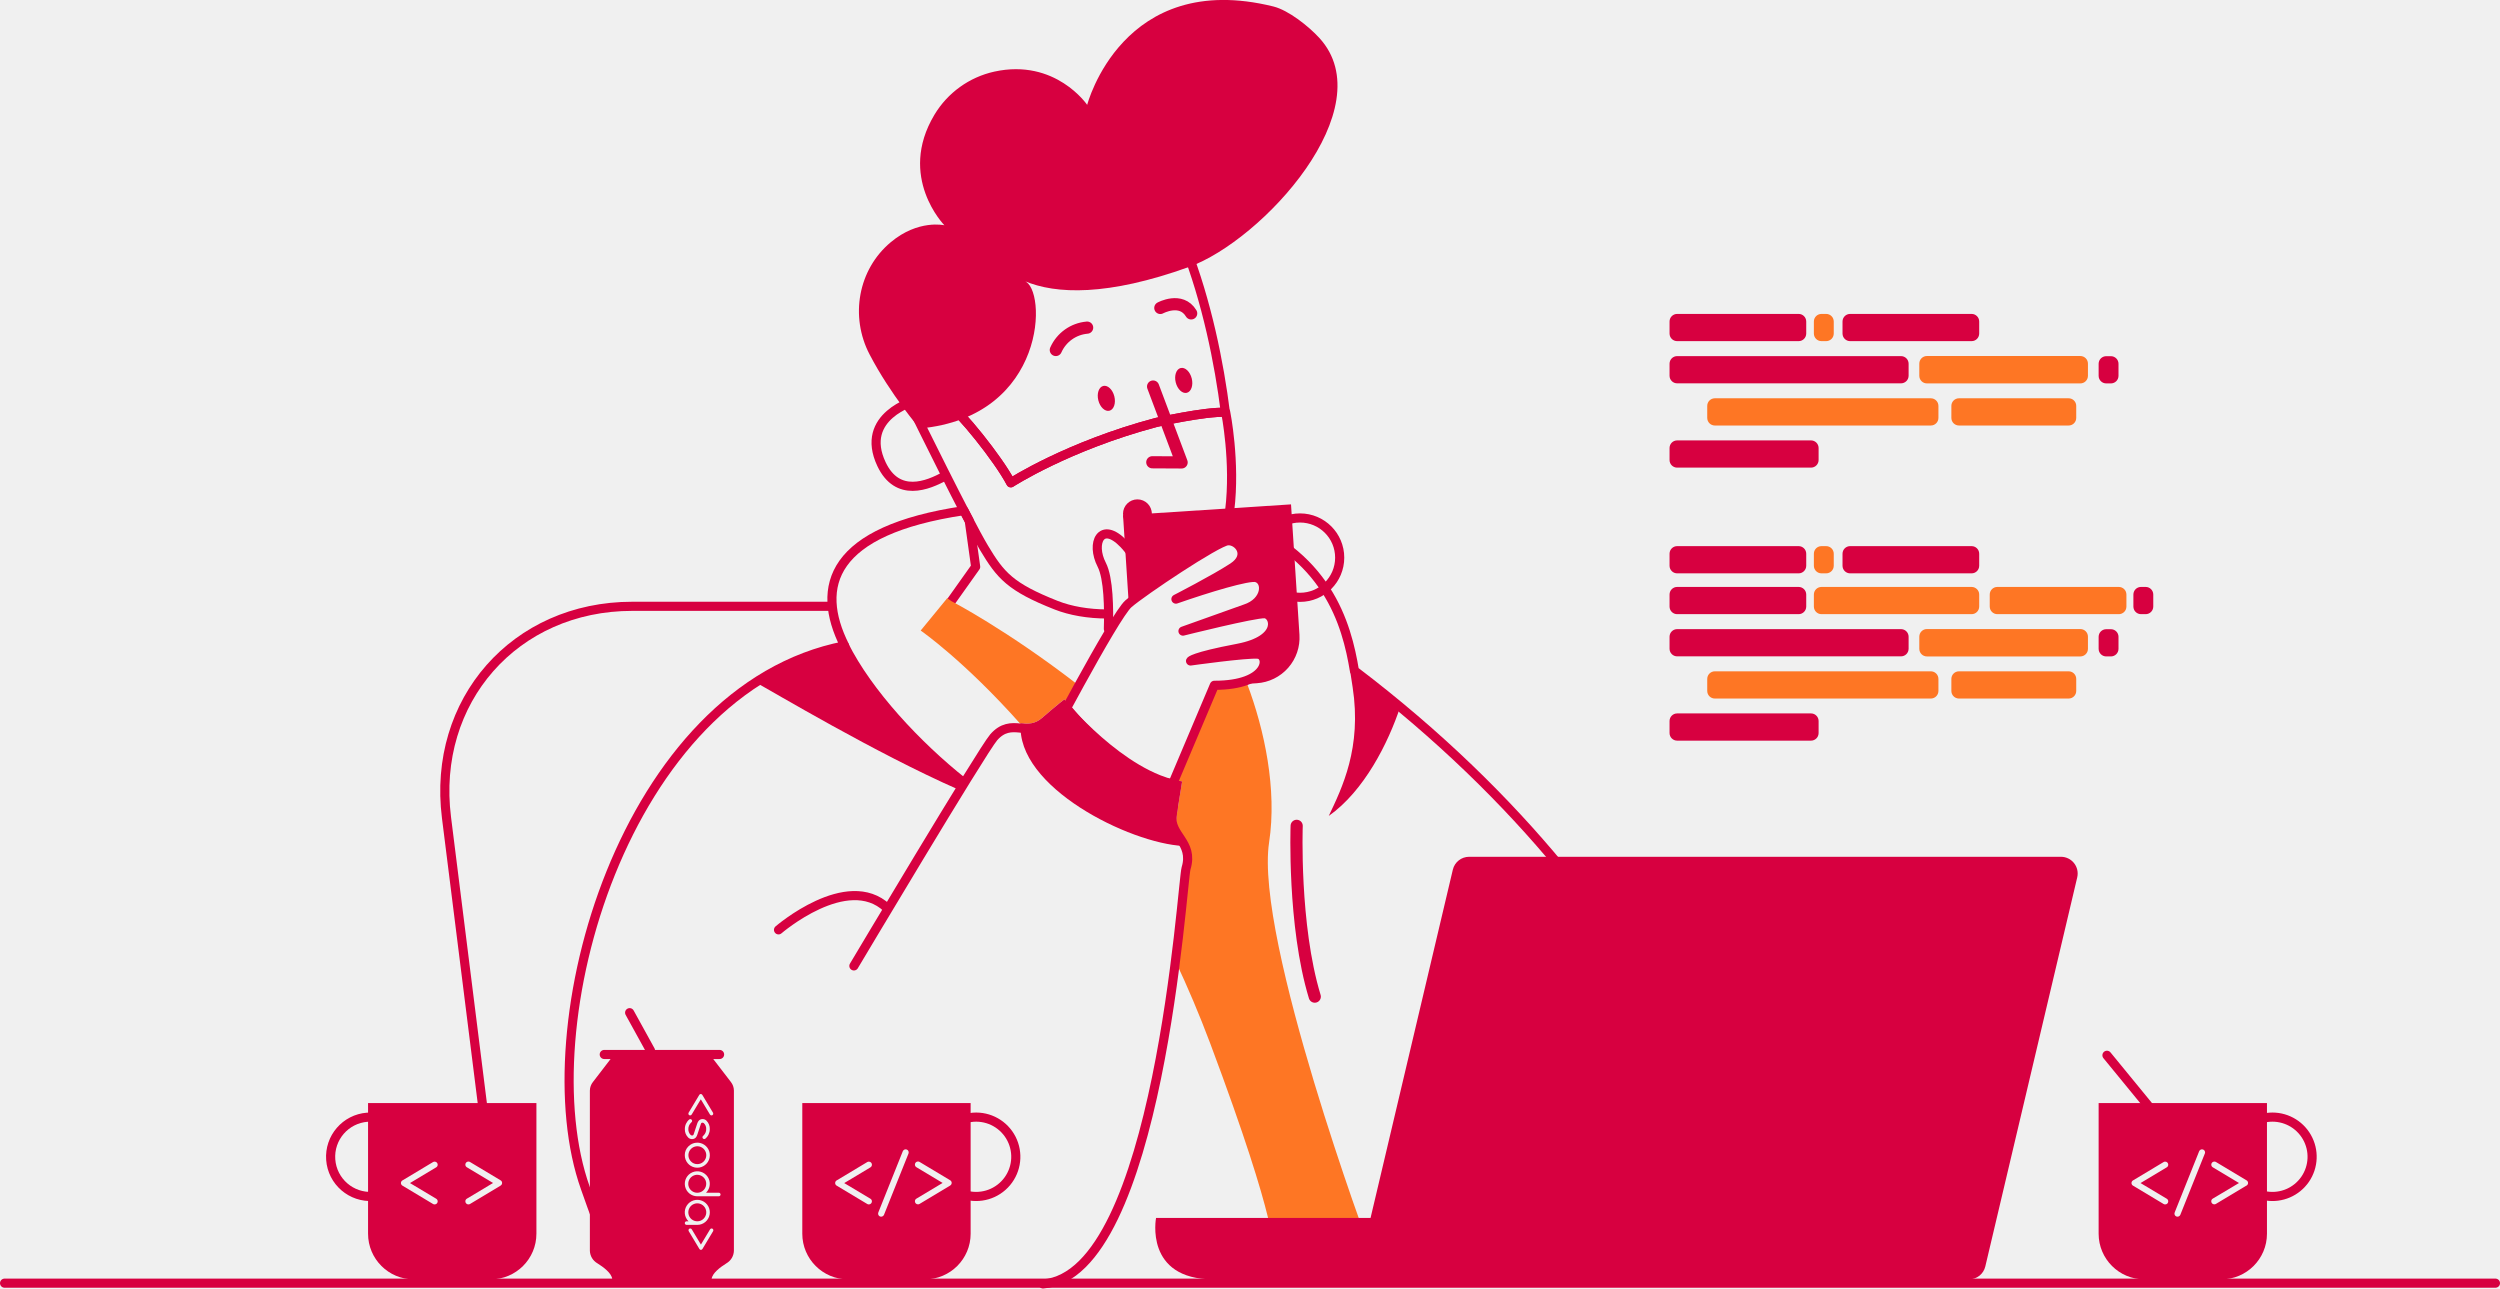
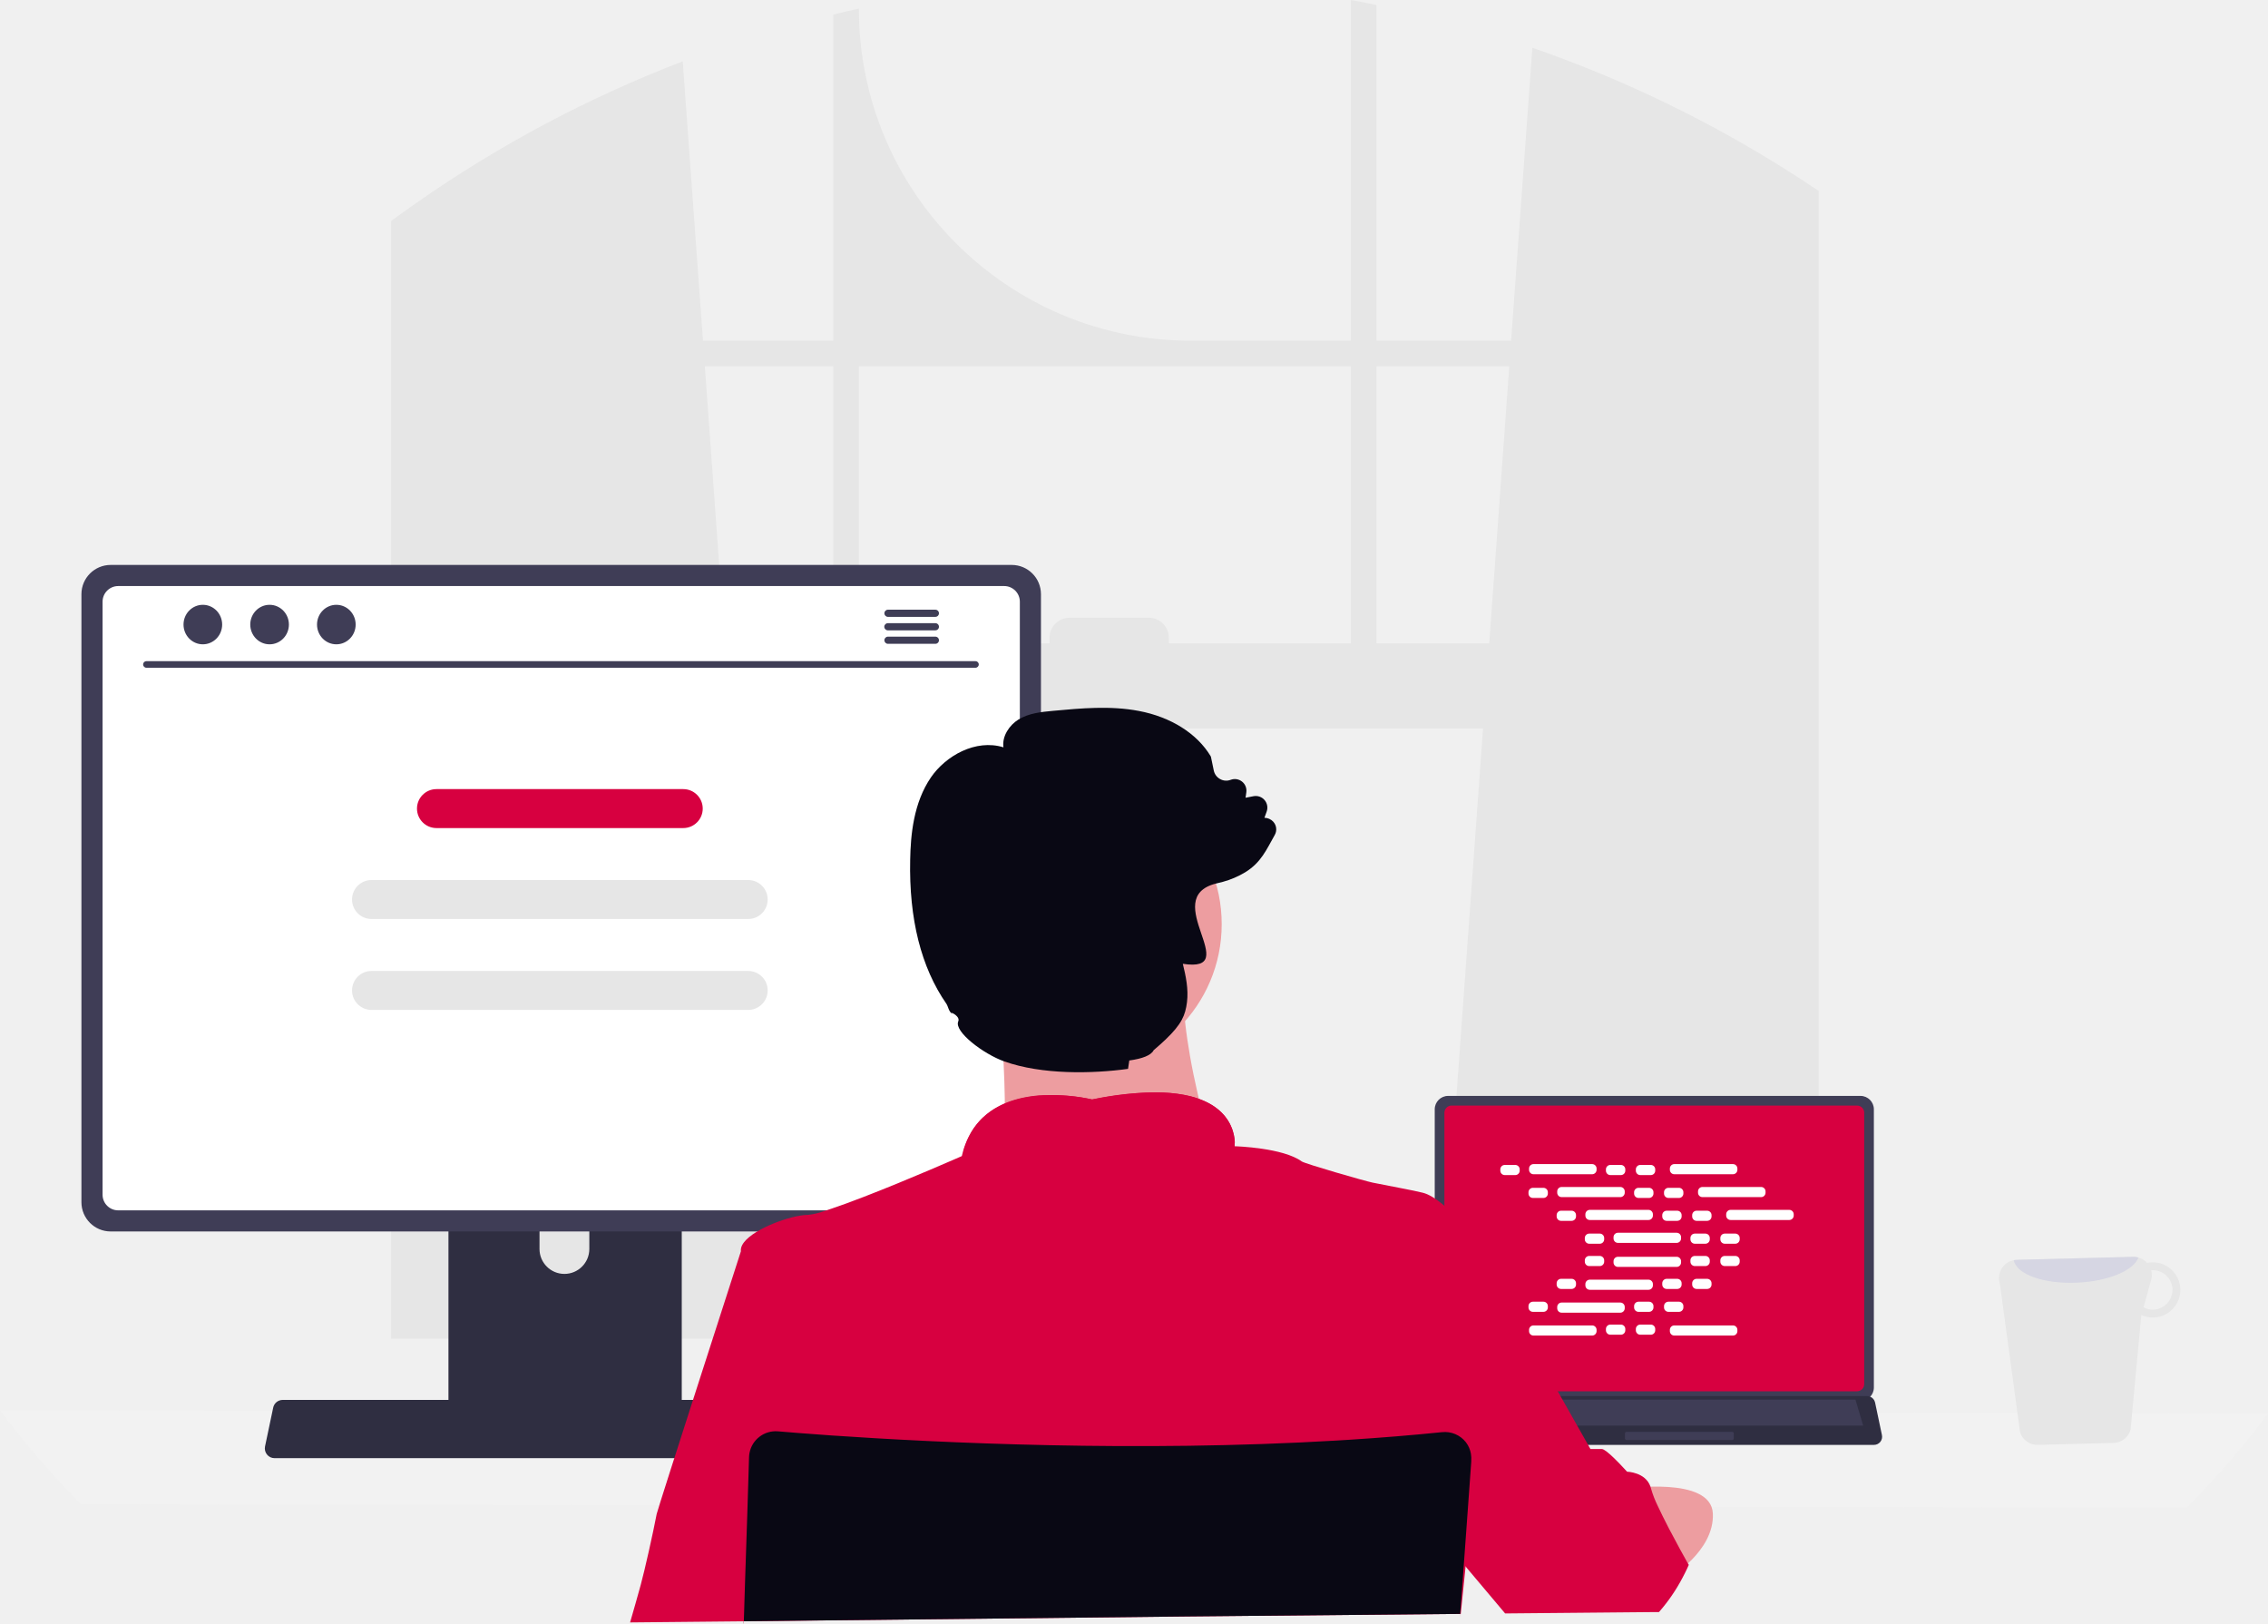
- <svg xmlns="http://www.w3.org/2000/svg" viewBox="0 0 1642.48 846.52">
-   <defs>
-     <style>.cls-1,.cls-3{fill:none;stroke:#D70040;stroke-linecap:round;stroke-linejoin:round;}.cls-1{stroke-width:6px;}.cls-2{fill:#fe7624;}.cls-3{stroke-width:8px;}.cls-4{fill:#D70040;}</style>
-   </defs>
-   <g id="Layer_2" data-name="Layer 2">
-     <g id="outline">
-       <g id="developer">
-         <path id="chair" class="cls-1" d="M317.73,731.65l-24.4-194.59c-9.61-76.61,45-138.72,122.06-138.72H544.24" />
-         <g id="body">
-           <path id="hoodie" class="cls-1" d="M625,394.92l16-22.53-4.21-30.25c-1.13-2.14-2.29-4.37-3.48-6.67-87.37,13-98,49.61-78.38,88.82C410,452.59,346.9,675.05,384.6,780.6c10.74,30,19.36,60,51.27,60.34" />
-           <g id="tshirt">
-             <path class="cls-2" d="M670.57,475.79c0-.19,0-.38,0-.57,4.74.46,9.34.49,13.78-3.35,11-9.53,14.9-12.39,14.9-12.39s1,1.2,2.77,3.23c2.17-4,4.43-8.15,6.74-12.35C661.27,413.58,625,394.92,625,394.92L622.32,393l-17.44,21.27S633.26,433.83,670.57,475.79Z" />
-             <path class="cls-2" d="M900.13,821.06s-76-204.39-66.33-267.73c5.27-34.55-3-73.73-14.42-104l-21.77,1.41-26.06,61.62c1.7.42,3.4.77,5.1,1,0,0-1,6.47-3.46,21.34-1.65,9.91,1.18,11,3.42,17.88,2.89,4.63,5.11,9.83,2.67,17.87-.8,2.63-2.7,27.4-7,61,8,17,15.64,34.94,22.8,54,46.08,122.92,41.29,136.33,41.29,136.33Z" />
-           </g>
-           <path id="hoodie-2" data-name="hoodie" class="cls-1" d="M1157.5,839.33c-5.47-36-44.48-229.23-267.66-398.72-5-30.28-17.65-77.94-82.66-100.22" />
-           <path id="string" class="cls-3" d="M851.9,542.57s-2.4,65.28,11.89,112.21" />
-           <path id="stripe" class="cls-4" d="M886.88,439.86c.71,4.26,1.26,8.18,1.79,11.62,6.14,39.82-7,66.26-15.69,84.59,23.33-16.5,39.06-47.88,47-71.81C910.39,456.58,897.3,447.62,886.88,439.86Z" />
-           <path id="stripe_II" data-name="stripe II" class="cls-4" d="M557.24,422.52c-16.32,3.33-43.14,11.46-62.47,24.83,13.5,7.36,80.36,47.4,135,71.42.43-.25,3.43-5.25,4.93-7.2C604.46,487.59,572.65,453.41,557.24,422.52Z" />
-         </g>
-         <g id="head">
-           <path id="ear" class="cls-1" d="M601.25,263.25S564.14,273.31,579.16,305c10.44,22,30.26,14.18,42.08,7.51" />
-           <path id="face" class="cls-1" d="M611.15,269.27l11.66-3.91c7.69,4.65,33.09,36.21,41.28,51.85,0,0,37.29-24.19,95.5-39.66,0,0,31.69-7.24,45.47-6.66-4-32-12.18-72.88-26.58-109.43-21.42-54.33-87.7-33.25-97.32-30-103.37,35.17-70.11,137.58-70.11,137.58Z" />
-           <path id="beard" class="cls-1" d="M727.49,403.37c-12.44,0-24.27-2.07-33.58-5.75-30.2-11.93-36.62-19.62-47.46-37.76s-44.81-87.39-44.81-87.39l21.17-7.11c7.69,4.65,33.09,36.21,41.28,51.85,0,0,37.29-24.19,95.5-39.66,0,0,32-7.32,45.69-6.66,0,0,6.54,32.54,2.62,64.44" />
-           <path id="hair" class="cls-4" d="M604.24,281.52s-19.12-22.17-32.93-48.66c-13-24.9-7.61-55.75,13.94-73.75C603.29,144,620.46,148,620.46,148s-31.06-31.64-6.57-72.57a61.32,61.32,0,0,1,39.38-28.38c40.2-8.81,61,21.85,61,21.85s23.1-89.19,122.31-64.65c10,2.48,23.23,13.06,30.2,20.66C909,71,829.46,158,781.07,175.42c-53.13,19.12-87.3,18.07-108.18,9.13C687.9,189.12,688.45,273.79,604.24,281.52Z" />
-           <polyline id="nose" class="cls-3" points="757.57 253.95 776.31 303.81 757.05 303.71" />
-           <circle id="mouth" class="cls-4" cx="747.28" cy="337.55" r="9.47" />
-           <ellipse id="eye_II" data-name="eye II" class="cls-4" cx="777.71" cy="249.86" rx="5.42" ry="8.39" transform="translate(-37.39 196.21) rotate(-14.04)" />
-           <ellipse id="eye" class="cls-4" cx="726.86" cy="261.64" rx="5.42" ry="8.39" transform="translate(-41.77 184.22) rotate(-14.04)" />
-           <path id="brow_II" data-name="brow II" class="cls-3" d="M693.66,229.94a24.85,24.85,0,0,1,20.58-14.69" />
-           <path id="brow" class="cls-3" d="M762.32,202.32s13.64-7.43,20.27,3.58" />
-         </g>
-         <path id="laptop" class="cls-4" d="M1354,562.9H965.2a11,11,0,0,0-10.7,8.47L900.44,800.19H759.51s-7.81,40.34,37.73,40.34h496.39a11,11,0,0,0,10.7-8.47l60.39-255.63A11,11,0,0,0,1354,562.9Z" />
-         <g id="code_lines" data-name="code lines">
-           <rect class="cls-2" x="1191.7" y="206.24" width="13.06" height="17.89" rx="5" />
-           <rect class="cls-4" x="1096.88" y="206.24" width="89.8" height="17.89" rx="5" />
-           <rect class="cls-4" x="1096.88" y="289.34" width="97.93" height="17.89" rx="5" />
-           <rect class="cls-2" x="1121.64" y="261.67" width="151.89" height="17.89" rx="5" />
-           <rect class="cls-2" x="1282.03" y="261.67" width="82.04" height="17.89" rx="5" />
-           <rect class="cls-4" x="1378.78" y="234.01" width="13.06" height="17.89" rx="5" />
-           <rect class="cls-4" x="1096.88" y="233.96" width="157.06" height="17.89" rx="5" />
-           <rect class="cls-4" x="1210.52" y="206.24" width="89.8" height="17.89" rx="5" />
-           <rect class="cls-2" x="1260.97" y="233.9" width="110.79" height="18" rx="5" />
-         </g>
-         <g id="code_lines-2" data-name="code lines">
-           <rect class="cls-4" x="1096.88" y="385.61" width="89.8" height="17.89" rx="5" />
-           <rect class="cls-4" x="1096.88" y="468.71" width="97.93" height="17.89" rx="5" />
-           <rect class="cls-2" x="1121.64" y="441.05" width="151.89" height="17.89" rx="5" />
-           <rect class="cls-2" x="1282.03" y="441.05" width="82.04" height="17.89" rx="5" />
-           <rect class="cls-4" x="1378.78" y="413.38" width="13.06" height="17.89" rx="5" />
-           <rect class="cls-4" x="1401.62" y="385.61" width="13.06" height="17.89" rx="5" />
-           <rect class="cls-4" x="1096.88" y="413.33" width="157.06" height="17.89" rx="5" />
-           <rect class="cls-2" x="1191.7" y="385.61" width="108.62" height="17.89" rx="5" />
-           <rect class="cls-2" x="1307.24" y="385.61" width="89.8" height="17.89" rx="5" />
-           <rect class="cls-2" x="1191.7" y="358.8" width="13.06" height="17.89" rx="5" />
-           <rect class="cls-4" x="1096.88" y="358.8" width="89.8" height="17.89" rx="5" />
-           <rect class="cls-4" x="1210.52" y="358.8" width="89.8" height="17.89" rx="5" />
-           <rect class="cls-2" x="1260.97" y="413.28" width="110.79" height="18" rx="5" />
-         </g>
-         <g id="mug">
-           <path id="handle" class="cls-1" d="M1484.34,735.41a26.47,26.47,0,0,1,6.76-1.41,26.07,26.07,0,1,1-2.15,51.76" />
-           <line id="spoon" class="cls-1" x1="1421.52" y1="738.81" x2="1384.25" y2="693.31" />
-           <path id="mug-2" data-name="mug" class="cls-4" d="M1378.78,724.71v85.81a30,30,0,0,0,30,30h50.6a30,30,0,0,0,30-30V724.71Zm44.74,62.83a2,2,0,0,1,1,1.76,2,2,0,0,1-2,2,2,2,0,0,1-1-.25l-20-12a2,2,0,0,1,0-3.62l20-12a2,2,0,0,1,1-.25,2,2,0,0,1,2,2,2,2,0,0,1-1,1.76l-17.21,10.32Zm25-29.58-16.1,40.25a2.09,2.09,0,0,1-.4.55,2,2,0,0,1-1.43.6,2,2,0,0,1-2-2,2,2,0,0,1,.18-.85l16.1-40.25a2.08,2.08,0,0,1,.43-.58,1.89,1.89,0,0,1,1.41-.58,2,2,0,0,1,2,2A2.11,2.11,0,0,1,1448.52,758ZM1475.77,779l-20,12a2,2,0,0,1-1,.25,2,2,0,0,1-2-2,2,2,0,0,1,1-1.76L1471,777.23l-17.21-10.32a2,2,0,0,1-1-1.76,2,2,0,0,1,.59-1.42,2,2,0,0,1,1.43-.59,2,2,0,0,1,1,.25l20,12a2,2,0,0,1,0,3.62Z" />
-         </g>
-         <g id="tea">
-           <path id="handle-2" data-name="handle" class="cls-1" d="M245.2,786a26.07,26.07,0,1,1-3.83-52,25.69,25.69,0,0,1,4.73.08" />
-           <path id="ug" class="cls-4" d="M241.81,724.71v85.81a30,30,0,0,0,30,30h50.61a30,30,0,0,0,30-30V724.71Zm44.75,62.83a2,2,0,0,1,1,1.76,2,2,0,0,1-2,2,2,2,0,0,1-1-.25l-20-12a2,2,0,0,1,0-3.62l20-12a2,2,0,0,1,1-.25,2,2,0,0,1,2,2,2,2,0,0,1-1,1.76l-17.21,10.32Zm42.18-8.5-20,12a2,2,0,0,1-1,.25,1.91,1.91,0,0,1-1.42-.59,1.93,1.93,0,0,1-.59-1.42,2,2,0,0,1,1-1.76l17.21-10.31-17.21-10.32a2,2,0,0,1-1-1.76,2,2,0,0,1,2-2,2,2,0,0,1,1,.25l20,12a2,2,0,0,1,0,3.62Z" />
-         </g>
-         <g id="soda">
-           <line id="line" class="cls-1" x1="427.34" y1="690.13" x2="413.67" y2="665.32" />
-           <line id="line-2" data-name="line" class="cls-1" x1="396.99" y1="692.78" x2="472.76" y2="692.78" />
-           <g id="can">
-             <path class="cls-4" d="M462.27,773.58a5.9,5.9,0,1,0,1.71,4.15A5.69,5.69,0,0,0,462.27,773.58Z" />
-             <path class="cls-4" d="M458.11,764.82A5.87,5.87,0,1,0,454,763.1,5.65,5.65,0,0,0,458.11,764.82Z" />
-             <path class="cls-4" d="M462.27,800.67a5.9,5.9,0,1,0-4.16,1.71A5.68,5.68,0,0,0,462.27,800.67Z" />
-             <path class="cls-4" d="M480.21,710.88l-13.29-17.29H402.83l-13.29,17.29a9.15,9.15,0,0,0-2,5.61V821.75A9.84,9.84,0,0,0,392.5,830c4.11,2.56,9.35,6.52,9.72,10.31h65.31c.36-3.79,5.6-7.75,9.71-10.31a9.84,9.84,0,0,0,4.93-8.27V716.49A9.2,9.2,0,0,0,480.21,710.88Zm-27.82,20.19,7-11.68a1.21,1.21,0,0,1,1-.65,1.23,1.23,0,0,1,1.06.65l7,11.68a1.15,1.15,0,0,1,.15.59,1.11,1.11,0,0,1-.34.82,1.14,1.14,0,0,1-.83.35,1.19,1.19,0,0,1-1-.6l-6-10-6,10a1.2,1.2,0,0,1-1,.6,1.14,1.14,0,0,1-.83-.35,1.12,1.12,0,0,1-.35-.82A1.15,1.15,0,0,1,452.39,731.07Zm.46,4.4a1.12,1.12,0,0,1,.69-.22,1.14,1.14,0,0,1,.83.35,1.12,1.12,0,0,1,.34.83,1,1,0,0,1-.31.77l-.44.43a5.67,5.67,0,0,0-1.72,4.15,5.12,5.12,0,0,0,1.53,3.89,1.55,1.55,0,0,0,1,.35,1,1,0,0,0,.94-.72l2.39-7.22a5.14,5.14,0,0,1,1.05-1.86,3.32,3.32,0,0,1,2.48-1,3.5,3.5,0,0,1,2.54,1.08,7.41,7.41,0,0,1,2.15,5.52,8.14,8.14,0,0,1-2.95,6.31.94.94,0,0,1-.69.22,1.16,1.16,0,0,1-1.17-1.17,1,1,0,0,1,.31-.78l.44-.43a5.66,5.66,0,0,0,1.71-4.15,5.11,5.11,0,0,0-1.52-3.89,1.57,1.57,0,0,0-1-.35,1,1,0,0,0-.94.72l-2.4,7.22a5.15,5.15,0,0,1-1,1.86,3.32,3.32,0,0,1-2.48,1,3.5,3.5,0,0,1-2.54-1.08,7.41,7.41,0,0,1-2.15-5.52A8.13,8.13,0,0,1,452.85,735.47Zm-.55,17.67a8.23,8.23,0,1,1-2.4,5.81A7.91,7.91,0,0,1,452.3,753.14Zm-2.06,51.25a1.18,1.18,0,0,1,.83-2h1.29a8.23,8.23,0,1,1,5.75,2.35h-7A1.13,1.13,0,0,1,450.24,804.39Zm18.29,4.45-7,11.68a1.23,1.23,0,0,1-1.06.65,1.21,1.21,0,0,1-1-.65l-7-11.68a1.15,1.15,0,0,1-.15-.59,1.12,1.12,0,0,1,.35-.82,1.1,1.1,0,0,1,.83-.35,1.2,1.2,0,0,1,1,.6l6,10,6-10a1.19,1.19,0,0,1,1-.6,1.18,1.18,0,0,1,1.17,1.17A1.15,1.15,0,0,1,468.53,808.84Zm4.53-23.23a1.13,1.13,0,0,1-.83.34H458.11a8.21,8.21,0,1,1,5.82-2.41l-.06.06h8.36a1.14,1.14,0,0,1,.83.35,1.13,1.13,0,0,1,.35.83A1.16,1.16,0,0,1,473.06,785.61Z" />
-           </g>
-         </g>
-         <g id="hand">
-           <path id="thumb" class="cls-1" d="M728.2,413.19c.41-12.93.21-33.28-4.38-42.17-7.29-14.11-.49-29.17,14.42-13.76,8.5,8.78,12.67,20.43,14.69,28.82" />
-           <circle class="cls-1" cx="854.1" cy="366.37" r="26.07" />
-           <path id="sleeve" class="cls-1" d="M685.24,843.52c76.2-5.69,91.36-264.23,94-273.06,5.29-17.44-11.32-21.53-9.14-35.34s.49-20,.49-20c-35.77-5.82-70.51-50.8-70.51-50.8s-3.6,2.63-13.85,11.39-21.69-4.7-33.39,8.72C645.12,493.38,561,634.6,561,634.6" />
-           <path id="welt" class="cls-4" d="M773.19,534.71c2.48-14.87,3.46-21.34,3.46-21.34-38.09-5.86-77.37-53.89-77.37-53.89s-3.88,2.86-14.9,12.39c-4.44,3.84-9,3.81-13.78,3.35-3.37,41.71,71.45,78.84,106.89,80.59C775.23,545.79,771.32,546,773.19,534.71Z" />
-           <path id="line-3" data-name="line" class="cls-1" d="M511.48,610.91s45.1-38.92,71.28-14.4" />
-           <path id="hand-2" data-name="hand" class="cls-1" d="M684.44,495.72,760,539.65l37.82-89.42c36.49.06,36.33-19.76,28.69-20.44s-44.33,4.47-44.33,4.47,1.19-2.67,31-8.33,24.21-22.27,17.8-22.72-53.78,11.42-53.78,11.42l40.7-14.53c14.49-4.6,15-18.64,7.43-20.62-5-1.31-31.66,6.75-52.76,14.13,0,0,25.36-13,37.39-20.86s3.62-18.11-3.41-17.47-55.87,33.3-65.17,41.39S684.44,495.72,684.44,495.72Z" />
-         </g>
-         <g id="coffe">
-           <path id="handle-3" data-name="handle" class="cls-1" d="M635.24,734.65a27.18,27.18,0,0,1,4.18-.65,26.07,26.07,0,1,1-5.77,50.92" />
-           <path id="mug-3" data-name="mug" class="cls-4" d="M527.1,724.71v85.81a30,30,0,0,0,30,30h50.6a30,30,0,0,0,30-30V724.71Zm44.74,62.83a2,2,0,0,1,1,1.76,2,2,0,0,1-2,2,2,2,0,0,1-1-.25l-20-12a2,2,0,0,1,0-3.62l20-12a2,2,0,0,1,1-.25,2,2,0,0,1,1.42.59,1.91,1.91,0,0,1,.59,1.42,2,2,0,0,1-1,1.76l-17.21,10.32Zm25-29.58-16.1,40.25a2.13,2.13,0,0,1-.41.55,2,2,0,0,1-1.43.6,2,2,0,0,1-2-2,2.19,2.19,0,0,1,.17-.85l16.1-40.25a2.29,2.29,0,0,1,.43-.58,1.92,1.92,0,0,1,1.41-.58,2,2,0,0,1,2,2A2.27,2.27,0,0,1,596.85,758ZM624.09,779l-20,12a2,2,0,0,1-1,.25,2,2,0,0,1-2-2,2,2,0,0,1,1-1.76l17.2-10.31-17.2-10.32a2,2,0,0,1-1-1.76,1.91,1.91,0,0,1,.59-1.42,2,2,0,0,1,1.42-.59,2,2,0,0,1,1,.25l20,12a2,2,0,0,1,0,3.62Z" />
-         </g>
-         <line id="line-4" data-name="line" class="cls-1" x1="3" y1="843.03" x2="1639.48" y2="843.03" />
-         <path class="cls-4" d="M853.73,417l-5.54-85.63-110.37,7.15,3.75,57.94c9.81-8.39,58-40.57,64.95-41.2s15.44,9.62,3.41,17.47-37.39,20.86-37.39,20.86c21.1-7.38,47.79-15.44,52.76-14.13,7.58,2,7.06,16-7.43,20.62l-40.7,14.53s47.37-11.87,53.78-11.42,12,17.06-17.8,22.72-31,8.33-31,8.33,36.7-5.16,44.33-4.47,7.8,20.5-28.69,20.44l-.21.49,28.12-1.82A30,30,0,0,0,853.73,417Z" />
-       </g>
+ <svg xmlns="http://www.w3.org/2000/svg" width="800" height="572.62" viewBox="0 0 800 572.62" role="img" artist="Katerina Limpitsouni" source="https://undraw.co/">
+   <g transform="translate(-28.583 -435)">
+     <path d="M878.163,227.233c-1-.664-2-1.294-3-1.936a435.517,435.517,0,0,0-91.985-44.589l-7.491,103.335H728.2V165.624c-2.989-.618-6-1.2-9.014-1.752V284.043H662.753A117.137,117.137,0,0,1,545.616,166.906h0c-3.024.653-6.025,1.352-9.026,2.1V284.043H490.627l-7.136-98.536a436.225,436.225,0,0,0-93.851,49.858c-.5.344-1.008.7-1.5,1.042-2.531,1.775-5.028,3.585-7.514,5.418V636.049H516.089l-2.394-33.158L500.523,420.835H765.779L752.607,602.891l-2.394,33.158H884.176V231.219Q881.186,229.192,878.163,227.233ZM536.591,390.769H498.347l-7.067-97.7h45.311Zm182.595,0H654.953v-1.936a7.078,7.078,0,0,0-7.09-7.078H619.939a7.075,7.075,0,0,0-7.078,7.078v1.936H545.616v-97.7H719.186Zm9.014,0v-97.7h46.834l-7.067,97.7Z" transform="translate(-214.08 271.129)" fill="#e6e6e6" />
+     <path d="M206.59,598.162a316.829,316.829,0,0,0,28.591,33.158L978,632.466a316.84,316.84,0,0,0,28.591-33.159Z" transform="translate(-178.007 334.261)" fill="#f2f2f2" />
+     <path d="M702.02,506.061v98.163a4.721,4.721,0,0,0,4.718,4.718H852.2a4.722,4.722,0,0,0,4.718-4.718V506.061a4.724,4.724,0,0,0-4.718-4.713H706.738a4.724,4.724,0,0,0-4.718,4.713Z" transform="translate(-167.359 320.188)" fill="#3f3d56" />
+     <path d="M705,506.849v95.73a2.526,2.526,0,0,0,2.521,2.521h143.04a2.526,2.526,0,0,0,2.521-2.521v-95.73a2.527,2.527,0,0,0-2.521-2.527H707.521A2.527,2.527,0,0,0,705,506.849Z" transform="translate(-166.926 320.62)" fill="#D70040" />
+     <path d="M699.446,609.93A2.829,2.829,0,0,0,701.672,611H857.433a2.866,2.866,0,0,0,2.8-3.454l-2.418-11.485a2.871,2.871,0,0,0-1.785-2.082,2.775,2.775,0,0,0-1.017-.192H704.08a2.776,2.776,0,0,0-1.017.192,2.871,2.871,0,0,0-1.785,2.082l-2.418,11.485a2.864,2.864,0,0,0,.585,2.389Z" transform="translate(-167.827 333.625)" fill="#2f2e41" />
+     <rect width="4.797" height="2.878" rx="0.488" transform="translate(542.16 932.354) rotate(180)" fill="#3f3d56" />
+     <rect width="4.797" height="2.878" rx="0.488" transform="translate(542.274 937.151) rotate(180)" fill="#3f3d56" />
+     <path d="M.559,0H37.82a.559.559,0,0,1,.559.559v1.76a.559.559,0,0,1-.559.559H.559A.559.559,0,0,1,0,2.319V.559A.559.559,0,0,1,.559,0Z" transform="translate(640.14 942.909) rotate(180)" fill="#3f3d56" />
+     <rect width="6.833" height="3.576" rx="1.561" transform="translate(557.798 845.887)" fill="#fff" />
+     <rect width="6.833" height="3.576" rx="1.561" transform="translate(595.05 845.887)" fill="#fff" />
+     <rect width="6.833" height="3.576" rx="1.561" transform="translate(605.604 845.887)" fill="#fff" />
+     <rect width="23.819" height="3.576" rx="1.561" transform="translate(567.931 845.588)" fill="#fff" />
+     <rect width="23.819" height="3.576" rx="1.561" transform="translate(617.599 845.588)" fill="#fff" />
+     <rect width="6.833" height="3.576" rx="1.561" transform="translate(567.732 853.957)" fill="#fff" />
+     <rect width="6.833" height="3.576" rx="1.561" transform="translate(604.983 853.957)" fill="#fff" />
+     <rect width="6.833" height="3.576" rx="1.561" transform="translate(615.538 853.957)" fill="#fff" />
+     <rect width="23.819" height="3.576" rx="1.561" transform="translate(577.865 853.659)" fill="#fff" />
+     <rect width="23.819" height="3.576" rx="1.561" transform="translate(627.532 853.659)" fill="#fff" />
+     <rect width="6.833" height="3.576" rx="1.561" transform="translate(577.666 862.029)" fill="#fff" />
+     <rect width="6.833" height="3.576" rx="1.561" transform="translate(614.916 862.029)" fill="#fff" />
+     <rect width="6.833" height="3.576" rx="1.561" transform="translate(625.471 862.029)" fill="#fff" />
+     <rect width="23.819" height="3.576" rx="1.561" transform="translate(587.798 861.73)" fill="#fff" />
+     <rect width="23.819" height="3.576" rx="1.561" transform="translate(637.466 861.73)" fill="#fff" />
+     <rect width="6.833" height="3.576" rx="1.561" transform="translate(587.599 870.099)" fill="#fff" />
+     <rect width="6.833" height="3.576" rx="1.561" transform="translate(624.85 870.099)" fill="#fff" />
+     <rect width="6.833" height="3.576" rx="1.561" transform="translate(635.404 870.099)" fill="#fff" />
+     <rect width="23.819" height="3.576" rx="1.561" transform="translate(597.732 869.801)" fill="#fff" />
+     <rect width="6.833" height="3.576" rx="1.561" transform="translate(595.05 902.193)" fill="#fff" />
+     <rect width="6.833" height="3.576" rx="1.561" transform="translate(605.604 902.193)" fill="#fff" />
+     <rect width="23.819" height="3.576" rx="1.561" transform="translate(617.599 902.491)" fill="#fff" />
+     <rect width="6.833" height="3.576" rx="1.561" transform="translate(557.798 902.193)" fill="#fff" />
+     <rect width="23.819" height="3.576" rx="1.561" transform="translate(567.931 902.491)" fill="#fff" />
+     <rect width="6.833" height="3.576" rx="1.561" transform="translate(567.732 894.122)" fill="#fff" />
+     <rect width="6.833" height="3.576" rx="1.561" transform="translate(604.983 894.122)" fill="#fff" />
+     <rect width="6.833" height="3.576" rx="1.561" transform="translate(615.538 894.122)" fill="#fff" />
+     <rect width="23.819" height="3.576" rx="1.561" transform="translate(577.865 894.42)" fill="#fff" />
+     <rect width="6.833" height="3.576" rx="1.561" transform="translate(577.666 886.051)" fill="#fff" />
+     <rect width="6.833" height="3.576" rx="1.561" transform="translate(614.916 886.051)" fill="#fff" />
+     <rect width="6.833" height="3.576" rx="1.561" transform="translate(625.471 886.051)" fill="#fff" />
+     <rect width="23.819" height="3.576" rx="1.561" transform="translate(587.798 886.349)" fill="#fff" />
+     <rect width="6.833" height="3.576" rx="1.561" transform="translate(587.599 877.98)" fill="#fff" />
+     <rect width="6.833" height="3.576" rx="1.561" transform="translate(624.85 877.98)" fill="#fff" />
+     <rect width="6.833" height="3.576" rx="1.561" transform="translate(635.404 877.98)" fill="#fff" />
+     <rect width="23.819" height="3.576" rx="1.561" transform="translate(597.732 878.278)" fill="#fff" />
+     <path d="M398.28,501.855V619.324h82.295V501.855a3.949,3.949,0,0,0-2.783-3.78,3.636,3.636,0,0,0-1.18-.183H402.254A3.967,3.967,0,0,0,398.28,501.855ZM430.4,542.218a8.785,8.785,0,1,1,17.57,0v13.63a8.785,8.785,0,1,1-17.57,0Z" transform="translate(-211.513 319.685)" fill="#2f2e41" />
+     <path d="M398.06,600.632V611.96a2.229,2.229,0,0,0,2.211,2.222h78.378a2.222,2.222,0,0,0,2.211-2.222V600.632Z" transform="translate(-211.545 334.62)" fill="#3f3d56" />
+     <path d="M285.25,348.139V562.621a10.316,10.316,0,0,0,10.308,10.308H613.4a10.316,10.316,0,0,0,10.308-10.308V348.139a10.322,10.322,0,0,0-10.308-10.3H295.558a10.321,10.321,0,0,0-10.308,10.3Z" transform="translate(-227.944 296.419)" fill="#3f3d56" />
+     <path d="M291.76,349.863V559.03a5.519,5.519,0,0,0,5.509,5.509H609.806a5.519,5.519,0,0,0,5.509-5.509V349.863a5.521,5.521,0,0,0-5.509-5.521H297.269A5.521,5.521,0,0,0,291.76,349.863Z" transform="translate(-226.998 297.364)" fill="#fff" />
+     <path d="M342.5,614.239a3.377,3.377,0,0,0,2.657,1.271H531.094a3.422,3.422,0,0,0,3.344-4.123l-2.886-13.71a3.428,3.428,0,0,0-2.13-2.485,3.313,3.313,0,0,0-1.214-.229H348.03a3.316,3.316,0,0,0-1.214.229,3.427,3.427,0,0,0-2.13,2.485l-2.886,13.71A3.419,3.419,0,0,0,342.5,614.239Z" transform="translate(-219.734 333.796)" fill="#2f2e41" />
+     <path d="M597.848,369.794H305.409a1.163,1.163,0,1,1,0-2.326h292.44a1.163,1.163,0,1,1,0,2.326Z" transform="translate(-225.183 300.726)" fill="#3f3d56" />
+     <ellipse cx="6.815" cy="6.967" rx="6.815" ry="6.967" transform="translate(93.317 648.321)" fill="#3f3d56" />
+     <ellipse cx="6.815" cy="6.967" rx="6.815" ry="6.967" transform="translate(116.861 648.321)" fill="#3f3d56" />
+     <ellipse cx="6.815" cy="6.967" rx="6.815" ry="6.967" transform="translate(140.405 648.321)" fill="#3f3d56" />
+     <path d="M0,0H138.582l2.729,9.163H0Z" transform="translate(544.477 928.654)" fill="#3f3d56" />
+     <path d="M550.486,351.622H533.763a1.266,1.266,0,0,0,0,2.531h16.722a1.266,1.266,0,1,0,0-2.531Z" transform="translate(-191.998 298.422)" fill="#3f3d56" />
+     <path d="M550.489,355.772H533.767a1.266,1.266,0,1,0,0,2.532h16.722a1.266,1.266,0,1,0,0-2.531Z" transform="translate(-192.002 299.025)" fill="#3f3d56" />
+     <path d="M550.486,359.922H533.763a1.266,1.266,0,0,0,0,2.531h16.722a1.266,1.266,0,1,0,0-2.531Z" transform="translate(-191.998 299.629)" fill="#3f3d56" />
+     <g transform="translate(733.68 878.293)">
+       <path d="M900.245,605.468a6.468,6.468,0,0,0,6.233,4.366l26.706-.687a6.38,6.38,0,0,0,6.029-4.695l3.779-40.411a9.873,9.873,0,0,0,4.272.878,9.739,9.739,0,0,0-.489-19.472,8.249,8.249,0,0,0-1.75.182,6.6,6.6,0,0,0-4.913-2.12l-41.079,1.061a5.89,5.89,0,0,0-1.013.126,6.416,6.416,0,0,0-4.912,8.331Zm43.522-44.17,2.689-9.63a6.557,6.557,0,0,0,.021-3.4c.13,0,.246-.062.376-.062a6.966,6.966,0,1,1,.326,13.929A6.556,6.556,0,0,1,943.767,561.3Z" transform="translate(-892.779 -543.508)" fill="#e6e6e6" />
+       <path d="M897.978,544.7c.875,5,10.715,8.522,22.546,7.911,10.88-.5,19.776-4.322,21.406-8.849a6.072,6.072,0,0,0-1.859-.248l-41.079,1.061a5.9,5.9,0,0,0-1.013.126Z" transform="translate(-892.737 -543.508)" fill="#d6d6e3" />
+     </g>
+     <g transform="translate(250.837 684.649)">
+       <path d="M608.259,538.318s-88.873,10.718-80.387,0c3.073-3.877,3.921-15.363,3.751-28.448-.054-3.975-.2-8.092-.4-12.192-.983-19.65-3.349-38.854-3.349-38.854s77.708-36.621,68.776-7.592c-3.573,11.728-2.4,28.2.313,43.659.795,4.511,1.715,8.932,2.68,13.13A307.827,307.827,0,0,0,608.259,538.318Z" transform="translate(-399.458 -372.022)" fill="#ed9da0" />
+       <path d="M424.283,703.042v-.75l156.862-1.706,95.572-.893h.268l-.1,1.322.134-1.322h.17v-.152l1.224-12.013.464-4.546.143-1.42.125-1.188,5.52-18.409,5.52-18.382,4.645-15.479,7.092-23.652s-4.019-9.379-6.252-12.058-11-21.856-11-21.856-12.523-17.292-20.856-19.382c-3.492-.893-10.388-2.081-17.712-3.573-2.742-.554-23.758-6.624-25.009-7.467-6.565-4.814-23.018-5.359-23.652-5.359h0a.382.382,0,0,1,0-.063v-.08a9.146,9.146,0,0,0,0-1.125,7.175,7.175,0,0,0-.08-1.25,1.127,1.127,0,0,0-.063-.447c-.045-.322-.1-.661-.179-1.018a4.473,4.473,0,0,0-.107-.473,15.378,15.378,0,0,0-1.117-3.117c-.063-.143-.143-.295-.214-.438a16.294,16.294,0,0,0-1.518-2.349c-.116-.152-.241-.313-.375-.464a17.487,17.487,0,0,0-2.43-2.358c-.241-.188-.491-.384-.75-.563a4.172,4.172,0,0,0-.456-.322l-.795-.518-.741-.429c-.652-.357-1.34-.706-2.09-1.036-.232-.107-.482-.205-.732-.3s-.643-.25-.974-.375h-.054l-.67-.268c-.509-.17-1.027-.322-1.572-.473l-.831-.214-.893-.205-.893-.188c-.893-.179-1.849-.339-2.849-.464l-1.018-.125-1.045-.107-1.081-.089-1.536-.089-1.786-.063a111.389,111.389,0,0,0-23.448,2.494,64.549,64.549,0,0,0-16.3-1.5h-.777l-.893.054H528.6l-1.152.107a8.563,8.563,0,0,0-1.161.134c-.384.054-.786.1-1.17.161l-.589.1c-.581.1-1.17.205-1.786.33q-.295.054-.589.134c-.777.17-1.554.375-2.322.607-.384.107-.768.232-1.152.366-.2.054-.384.125-.572.2l-.572.205-.563.223-.67.268c-.339.143-.67.295-1,.456-.188.08-.375.17-.554.268s-.366.179-.536.277a24.783,24.783,0,0,0-5.547,3.912l-.456.438-.447.456c-.152.152-.295.313-.438.473a21.268,21.268,0,0,0-1.626,2.01c-.143.188-.277.375-.411.572a23.843,23.843,0,0,0-1.536,2.608c-.116.214-.223.438-.33.652a29.205,29.205,0,0,0-1.786,4.689q-.25.893-.456,1.786s-18.909,8.343-34.593,14.381c-4.171,1.608-8.1,3.064-11.388,4.162-.956.321-1.849.616-2.68.893a23.849,23.849,0,0,1-5.582,1.286,17.553,17.553,0,0,0-2.68.25c-7.208,1.17-19.561,6.252-20.91,11.353a3.294,3.294,0,0,0-.089,1.25s-29.377,90.954-29.7,92.624c-1.3,6.806-4.2,19.766-5.627,25.009-1.063,3.912-2.608,9.271-3.671,12.951a1.253,1.253,0,0,1-.089.313l40.042-.393v.75h.125Z" transform="translate(-384.17 -380.107)" fill="#D70040" />
+       <path d="M611.55,533.527c-25.9,4.77-74.671,3.742-95.75,3.019,7.726-27.689,45.4-18.275,45.4-18.275C607.835,508.964,611.407,528.275,611.55,533.527Z" transform="translate(-398.229 -380.111)" fill="#D70040" />
+       <path d="M776.94,672.225s30.511-4.689,31.11,8.709-15.559,22.758-15.559,22.758Z" transform="translate(-426.121 -396.736)" fill="#ed9da0" />
+       <path d="M791.874,692.2s-.795,1.893-2.26,4.636a61.634,61.634,0,0,1-8.039,11.763l-.241.259h-1.447l-51.573.473h-1.233l-.152-.179-10-11.87-3.769-4.475-.152-.188-.321-.375-.179-.214-.232-.277-7.333-8.7,2.68-11.165,4.564-18.811.116-.456.893-3.573.634-2.68,2.126-8.735,7.288-30.056,12.951,6.7L749.85,638.4l7.333,12.951H761.2c.759,0,2.5,1.465,4.252,3.153.625.6,1.25,1.233,1.786,1.786,1.59,1.643,2.849,3.055,2.849,3.055s6.511.143,8.262,5.27a6.249,6.249,0,0,1,.223.759,35.994,35.994,0,0,0,2.26,5.859c1.152,2.51,2.6,5.359,4.064,8.208,2.724,5.225,5.493,10.2,6.511,12l.125.223Z" transform="translate(-418.431 -389.916)" fill="#D70040" />
+       <path d="M429.08,717.336v-.75l156.862-1.706,95.572-.893h.268v-.152l.893-12,.384-5.359,1.465-20.2,1.152-15.988v-.393a9.484,9.484,0,0,0-.1-2.206.269.269,0,0,0,0-.089,9.282,9.282,0,0,0-1.786-4.144,9.414,9.414,0,0,0-8.414-3.573c-10.817,1.108-21.74,1.992-32.673,2.68-1.492.107-2.983.2-4.466.277-70.509,4.189-140.383.795-178.192-1.786l-2.68-.2c-6.547-.465-12.022-.893-16.238-1.259a9.414,9.414,0,0,0-10.039,7.619,9.827,9.827,0,0,0-.161,1.465l-.607,19.793-.831,25.072-.393,12.826v1Z" transform="translate(-388.967 -394.4)" fill="#090814" />
+       <ellipse cx="51.737" cy="51.737" rx="51.737" ry="51.737" transform="translate(105.21 24.575)" fill="#ed9da0" />
+       <path d="M670.988,405.522a4.365,4.365,0,0,0-3.123-1.382l.778-2.16a4.1,4.1,0,0,0-4.6-5.457l-2.833.546.267-1.893a4.1,4.1,0,0,0-5.492-4.435,4.373,4.373,0,0,1-3.762-.267,4.466,4.466,0,0,1-2.229-3.031l-.987-4.76-.1-.255c-4.807-8.012-14.049-13.84-25.359-15.977-10.067-1.916-20.389-.94-30.34-.023-3.948.372-8.406.79-12.122,3.065-3.158,1.951-5.829,5.852-5.283,9.788-9.811-3.007-20.331,3-25.544,10.566-6.177,9.01-7.187,20.3-7.35,29.12-.441,20.877,3.867,37.957,12.772,50.775.65.929.813,2.868,2.1,3.518l-.267-.43c1.44.72,2.9,1.881,2.357,3.123-1.567,3.576,8.848,11.483,16.186,14.1,13.388,4.772,31.187,4.366,43.7,2.647l.441-2.961c4.517-.615,7.7-1.788,8.592-3.623,1.579-1.347,2.926-2.554,4.1-3.669l.012-.012c.023-.023.07-.058.093-.081,5.655-5.422,6.967-8.511,7.559-13.213.569-4.61-.441-9.289-1.475-13.5,21.759,3.367-8.569-23.176,11.7-28.308a6.308,6.308,0,0,1,.708-.174c.592-.139,1.184-.279,1.753-.441a30.7,30.7,0,0,0,7.8-3.332c5.666-3.448,7.536-8.023,10.462-13.178a3.978,3.978,0,0,0-.522-4.679Z" transform="translate(-444.113 -365.348)" fill="#090814" />
+     </g>
+     <g transform="translate(152.761 713.325)">
+       <path d="M6.872,0H93.92a6.872,6.872,0,1,1,0,13.744H6.872A6.872,6.872,0,0,1,6.872,0Z" transform="translate(22.907 0)" fill="#D70040" />
+       <path d="M6.872,0H139.735a6.872,6.872,0,0,1,0,13.744H6.872A6.872,6.872,0,0,1,6.872,0Z" transform="translate(0 32.07)" fill="#e6e6e6" />
+       <path d="M6.872,0H139.735a6.872,6.872,0,0,1,0,13.744H6.872A6.872,6.872,0,0,1,6.872,0Z" transform="translate(0 64.141)" fill="#e6e6e6" />
    </g>
  </g>
</svg>
